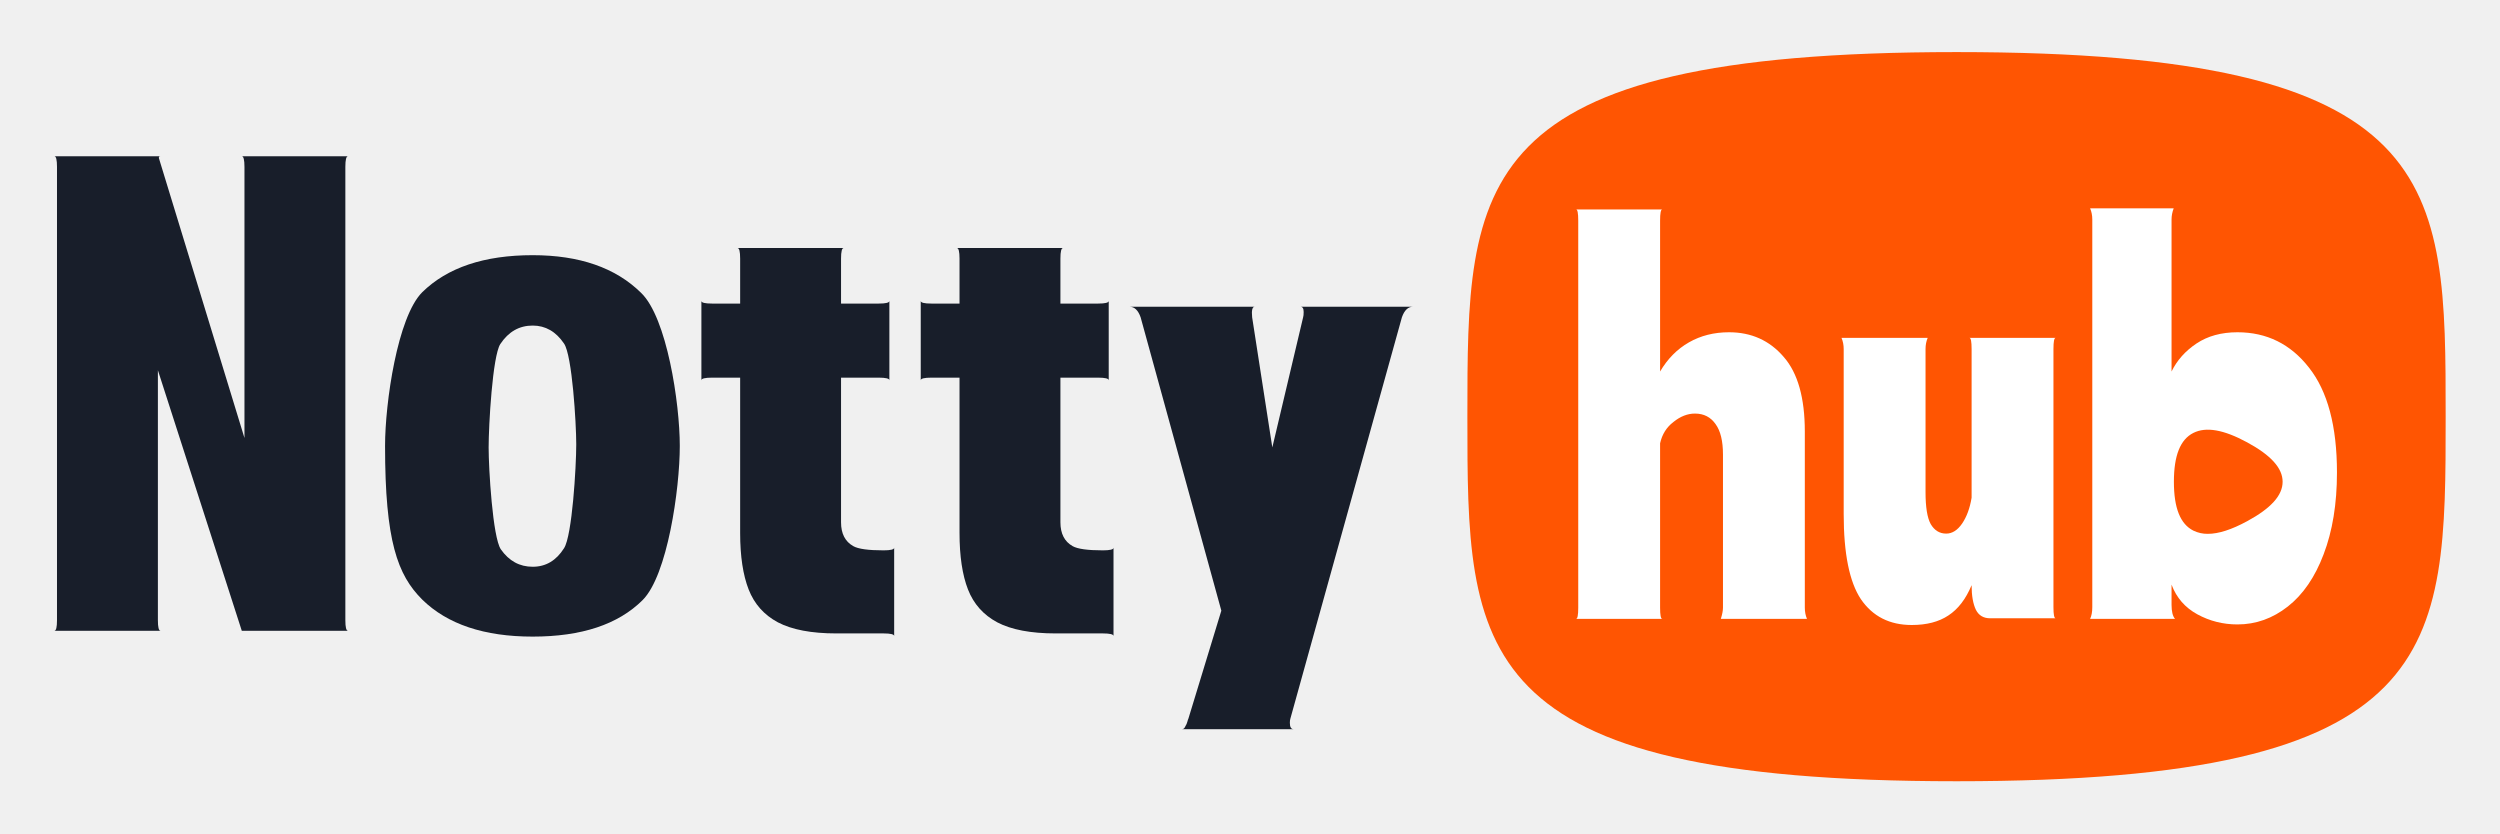
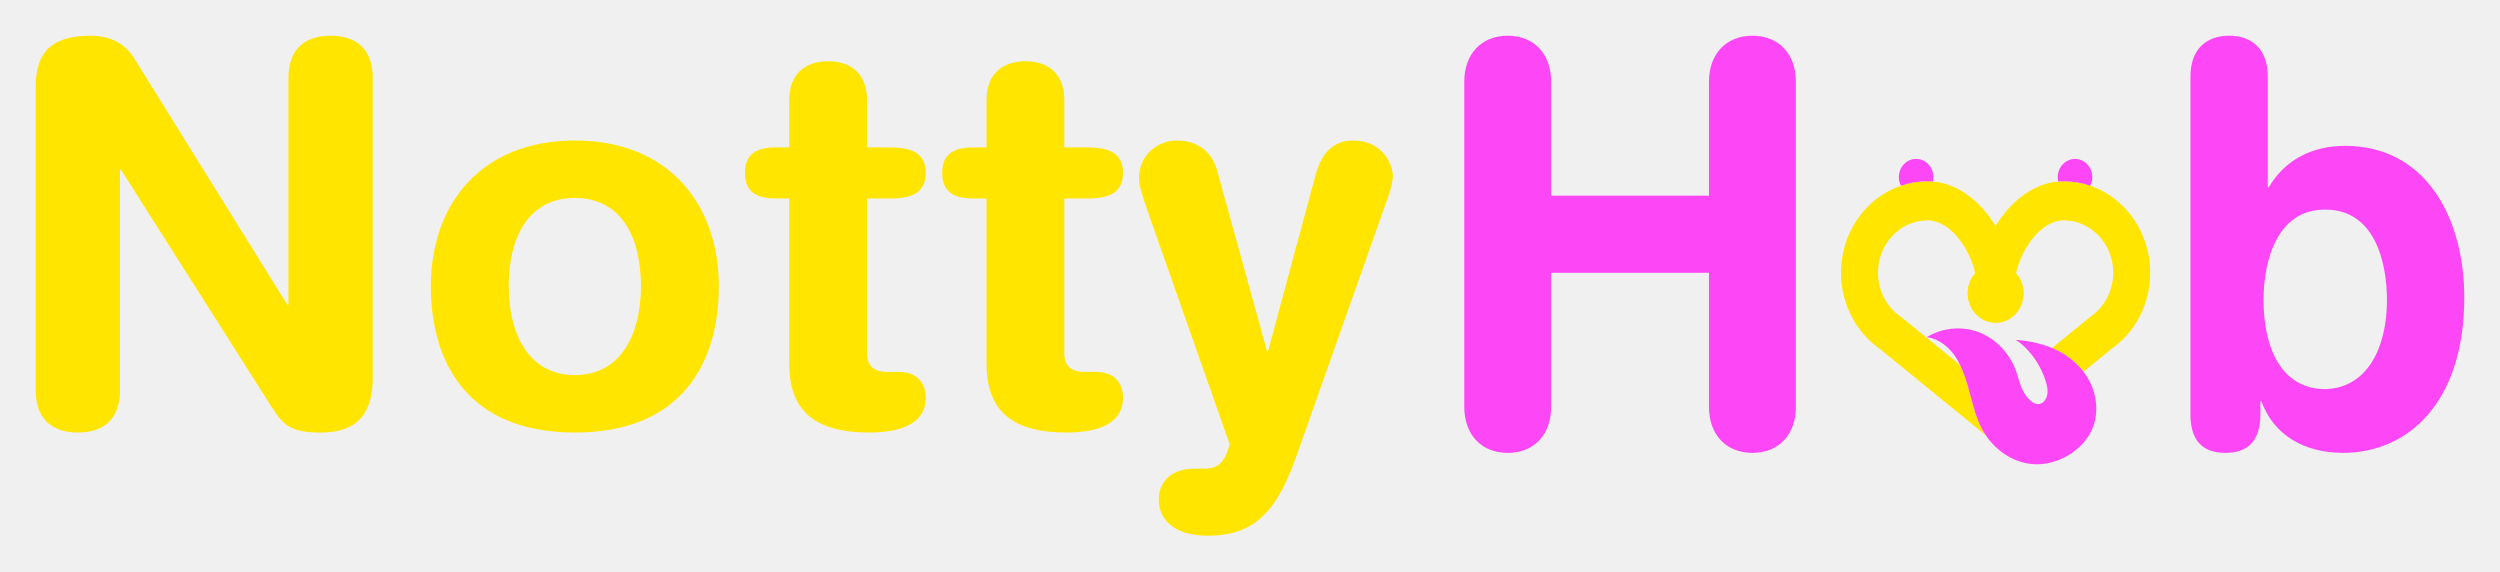
- <svg xmlns="http://www.w3.org/2000/svg" width="84" height="28" viewBox="0 0 84 28" fill="none">
-   <path d="M39.717 24.5C39.765 24.5 39.8 24.47 39.824 24.411C39.86 24.352 39.884 24.299 39.895 24.251C39.907 24.204 39.919 24.168 39.931 24.144L41.037 20.518L38.325 10.661C38.242 10.424 38.117 10.306 37.951 10.306H42.161C42.078 10.306 42.048 10.424 42.072 10.661L42.75 15.034L43.785 10.661C43.797 10.626 43.803 10.566 43.803 10.483C43.803 10.365 43.767 10.306 43.696 10.306H47.478C47.312 10.306 47.187 10.424 47.104 10.661L43.357 24.144C43.345 24.18 43.339 24.227 43.339 24.287C43.339 24.429 43.381 24.5 43.464 24.5H39.717Z" fill="#181E2A" />
-   <path d="M37.057 18.492C37.295 18.492 37.414 18.463 37.414 18.403V21.372C37.414 21.313 37.295 21.283 37.057 21.283H35.469C34.636 21.283 33.982 21.159 33.507 20.91C33.043 20.661 32.715 20.294 32.525 19.808C32.335 19.322 32.24 18.688 32.24 17.906V12.689H31.294C31.056 12.689 30.937 12.719 30.937 12.778V10.111C30.937 10.17 31.056 10.2 31.294 10.2H32.24V8.689C32.24 8.452 32.21 8.333 32.151 8.333H35.719C35.659 8.333 35.63 8.452 35.63 8.689V10.2H36.897C37.134 10.2 37.253 10.17 37.253 10.111V12.778C37.253 12.719 37.134 12.689 36.897 12.689H35.63V17.55C35.63 17.929 35.767 18.196 36.04 18.35C36.207 18.445 36.546 18.492 37.057 18.492Z" fill="#181E2A" />
-   <path d="M29.687 18.492C29.925 18.492 30.044 18.463 30.044 18.403V21.372C30.044 21.313 29.925 21.283 29.687 21.283H28.099C27.266 21.283 26.612 21.159 26.136 20.91C25.672 20.661 25.345 20.294 25.155 19.808C24.965 19.322 24.869 18.688 24.869 17.906V12.689H23.924C23.686 12.689 23.567 12.719 23.567 12.778V10.111C23.567 10.17 23.686 10.2 23.924 10.2H24.869V8.689C24.869 8.452 24.84 8.333 24.78 8.333H28.349C28.289 8.333 28.259 8.452 28.259 8.689V10.2H29.526C29.764 10.2 29.883 10.17 29.883 10.111V12.778C29.883 12.719 29.764 12.689 29.526 12.689H28.259V17.55C28.259 17.929 28.396 18.196 28.67 18.35C28.836 18.445 29.175 18.492 29.687 18.492Z" fill="#181E2A" />
-   <path d="M12.938 14.982C12.938 13.536 13.355 10.649 14.187 9.819C15.032 8.989 16.269 8.574 17.898 8.574C19.469 8.574 20.682 8.995 21.538 9.837C22.407 10.666 22.841 13.548 22.841 14.982C22.841 16.44 22.424 19.334 21.592 20.163C20.771 20.981 19.54 21.39 17.898 21.39C16.269 21.39 15.032 20.975 14.187 20.146C13.355 19.316 12.938 18.178 12.938 14.982ZM16.418 15.036C16.418 15.747 16.554 18.054 16.828 18.457C17.102 18.848 17.458 19.043 17.898 19.043C18.339 19.043 18.689 18.836 18.951 18.421C19.225 18.006 19.362 15.676 19.362 14.929C19.362 14.23 19.225 11.934 18.951 11.543C18.678 11.14 18.327 10.939 17.898 10.939C17.447 10.939 17.084 11.146 16.81 11.561C16.549 11.964 16.418 14.289 16.418 15.036Z" fill="#181E2A" />
-   <path d="M1.826 21.194C1.886 21.194 1.915 21.076 1.915 20.839V5.606C1.915 5.369 1.886 5.25 1.826 5.25H5.395C5.347 5.25 5.329 5.274 5.341 5.321L8.214 14.716V5.606C8.214 5.369 8.184 5.25 8.124 5.25H11.693C11.633 5.25 11.604 5.369 11.604 5.606V20.839C11.604 21.076 11.633 21.194 11.693 21.194H8.124L5.305 12.44V20.839C5.305 21.076 5.335 21.194 5.395 21.194H1.826Z" fill="#181E2A" />
-   <path d="M82.174 14C82.174 21.875 82.174 26.25 65.739 26.25C49.304 26.25 49.304 21.875 49.304 14C49.304 6.125 49.304 1.75 65.739 1.75C82.174 1.75 82.174 6.125 82.174 14Z" fill="#FF5502" />
-   <path fill-rule="evenodd" clip-rule="evenodd" d="M78.522 15.875C78.522 16.93 78.372 17.847 78.073 18.626C77.784 19.392 77.383 19.976 76.872 20.378C76.36 20.78 75.796 20.981 75.178 20.981C74.696 20.981 74.247 20.868 73.832 20.642C73.418 20.416 73.128 20.083 72.964 19.643V20.322C72.964 20.548 73.003 20.705 73.08 20.793H70.228C70.277 20.692 70.301 20.56 70.301 20.397V7.377C70.301 7.239 70.277 7.113 70.228 7H73.036C72.988 7.126 72.964 7.251 72.964 7.377V12.483C73.147 12.106 73.427 11.792 73.803 11.541C74.18 11.29 74.638 11.164 75.178 11.164C76.163 11.164 76.963 11.56 77.581 12.351C78.208 13.143 78.522 14.317 78.522 15.875ZM73.697 17.829C73.847 17.902 74.015 17.94 74.185 17.937C74.544 17.937 74.981 17.796 75.505 17.512C76.306 17.078 76.696 16.645 76.696 16.187C76.696 15.73 76.306 15.297 75.505 14.863C74.715 14.435 74.124 14.331 73.697 14.546C73.257 14.768 73.043 15.305 73.043 16.187C73.043 17.07 73.257 17.607 73.697 17.829Z" fill="white" />
-   <path d="M68.996 20.397C68.996 20.648 69.02 20.774 69.069 20.774H66.868C66.647 20.774 66.487 20.68 66.391 20.491C66.294 20.29 66.246 20.014 66.246 19.662C66.053 20.127 65.793 20.466 65.465 20.68C65.146 20.893 64.736 21 64.234 21C63.491 21 62.922 20.711 62.526 20.133C62.141 19.555 61.948 18.601 61.948 17.269V11.729C61.948 11.591 61.923 11.466 61.875 11.353H64.77C64.722 11.466 64.698 11.591 64.698 11.729V16.534C64.698 17.037 64.755 17.395 64.871 17.608C64.997 17.822 65.17 17.929 65.392 17.929C65.595 17.929 65.773 17.816 65.928 17.59C66.082 17.363 66.188 17.075 66.246 16.723V11.729C66.246 11.478 66.222 11.353 66.174 11.353H69.069C69.02 11.353 68.996 11.478 68.996 11.729V20.397Z" fill="white" />
-   <path d="M57.892 20.416C57.892 20.516 57.868 20.642 57.82 20.793H60.714C60.666 20.68 60.642 20.554 60.642 20.416V14.499C60.642 13.369 60.406 12.533 59.933 11.993C59.46 11.441 58.847 11.164 58.095 11.164C57.593 11.164 57.144 11.277 56.749 11.503C56.353 11.729 56.03 12.056 55.779 12.483V7.415C55.779 7.163 55.803 7.038 55.851 7.038L52.957 7.038C53.005 7.038 53.029 7.163 53.029 7.415V20.416C53.029 20.667 53.005 20.793 52.956 20.793H55.851C55.803 20.793 55.779 20.667 55.779 20.416V14.895C55.846 14.594 55.996 14.355 56.227 14.179C56.459 13.991 56.7 13.896 56.951 13.896C57.25 13.896 57.482 14.016 57.646 14.254C57.81 14.48 57.892 14.82 57.892 15.272V20.416Z" fill="white" />
+ <svg xmlns="http://www.w3.org/2000/svg" width="105" height="24" viewBox="0 0 105 24" fill="none">
+   <path d="M1.5 3.645C1.5 2.126 2.239 1.5 3.807 1.5C4.569 1.5 5.24 1.79 5.643 2.461L12.071 12.805H12.116V3.265C12.116 2.081 12.788 1.5 13.885 1.5C14.982 1.5 15.654 2.081 15.654 3.265V15.888C15.654 17.34 15.027 18.167 13.482 18.167C12.318 18.167 11.936 17.921 11.466 17.184L5.083 7.13H5.039V16.401C5.039 17.585 4.367 18.166 3.27 18.166C2.173 18.166 1.5 17.585 1.5 16.401V3.645Z" fill="#FFE500" />
+   <path d="M24.143 5.901C28.085 5.901 30.191 8.582 30.191 12.022C30.191 15.284 28.601 18.166 24.143 18.166C19.686 18.166 18.096 15.284 18.096 12.022C18.096 8.582 20.201 5.901 24.143 5.901ZM24.143 15.753C26.092 15.753 26.92 14.011 26.92 12.022C26.92 9.9 26.047 8.314 24.143 8.314C22.24 8.314 21.366 9.9 21.366 12.022C21.366 14.011 22.195 15.753 24.143 15.753Z" fill="#FFE500" />
+   <path d="M33.147 8.336H32.588C31.669 8.336 31.288 7.978 31.288 7.264C31.288 6.549 31.669 6.191 32.588 6.191H33.147V4.203C33.147 3.13 33.797 2.572 34.782 2.572C35.767 2.572 36.417 3.13 36.417 4.203V6.191H37.402C38.365 6.191 38.88 6.482 38.88 7.264C38.88 8.046 38.365 8.336 37.402 8.336H36.417V14.859C36.417 15.351 36.686 15.619 37.268 15.619H37.738C38.455 15.619 38.881 16.021 38.881 16.714C38.881 17.652 38.075 18.166 36.507 18.166C34.133 18.166 33.147 17.183 33.147 15.261V8.336Z" fill="#FFE500" />
+   <path d="M41.434 8.336H40.874C39.955 8.336 39.574 7.978 39.574 7.264C39.574 6.549 39.955 6.191 40.874 6.191H41.434V4.203C41.434 3.13 42.083 2.572 43.068 2.572C44.053 2.572 44.703 3.13 44.703 4.203V6.191H45.688C46.651 6.191 47.166 6.482 47.166 7.264C47.166 8.046 46.651 8.336 45.688 8.336H44.703V14.859C44.703 15.351 44.972 15.619 45.554 15.619H46.024C46.741 15.619 47.167 16.021 47.167 16.714C47.167 17.652 46.361 18.166 44.793 18.166C42.419 18.166 41.434 17.183 41.434 15.261V8.336Z" fill="#FFE500" />
+   <path d="M53.214 14.748H53.259L55.253 7.353C55.476 6.527 55.924 5.901 56.82 5.901C58.12 5.901 58.5 6.974 58.5 7.376C58.5 7.644 58.411 7.979 58.253 8.403L54.468 19.104C53.684 21.338 52.788 22.5 50.728 22.5C49.272 22.5 48.668 21.785 48.668 21.003C48.668 20.132 49.295 19.685 50.168 19.685H50.504C50.93 19.685 51.4 19.663 51.646 18.658L48.242 8.984C47.974 8.202 47.839 7.845 47.839 7.465C47.839 6.571 48.556 5.901 49.43 5.901C50.304 5.901 50.908 6.392 51.11 7.13L53.214 14.748Z" fill="#FFE500" />
+   <path d="M87.79 7.799C87.439 7.678 87.063 7.612 86.673 7.612C86.598 7.612 86.522 7.616 86.448 7.622C85.368 7.717 84.431 8.482 83.815 9.49C83.198 8.482 82.263 7.717 81.181 7.622C81.107 7.616 81.032 7.612 80.957 7.612C80.567 7.612 80.192 7.678 79.839 7.799C78.38 8.298 77.321 9.745 77.321 11.45C77.321 12.74 77.927 13.931 78.943 14.646L83.34 18.232C83.358 18.247 83.377 18.258 83.395 18.27C83.349 18.2 83.304 18.128 83.263 18.053C83.008 17.584 82.875 17.053 82.736 16.531C82.627 16.122 82.509 15.709 82.325 15.332L79.87 13.33C79.87 13.33 79.867 13.328 79.866 13.326C79.866 13.326 79.864 13.326 79.864 13.326C79.848 13.313 79.831 13.302 79.815 13.291C79.227 12.883 78.875 12.196 78.875 11.453C78.875 10.241 79.809 9.255 80.957 9.255C81.871 9.255 82.702 10.363 82.958 11.465C82.76 11.688 82.638 11.986 82.638 12.316C82.638 13.003 83.165 13.56 83.816 13.56C84.467 13.56 84.994 13.003 84.994 12.316C84.994 11.986 84.872 11.688 84.674 11.465C84.93 10.363 85.76 9.254 86.674 9.254C87.822 9.254 88.756 10.24 88.756 11.452C88.756 12.198 88.402 12.886 87.81 13.294C87.794 13.305 87.777 13.318 87.763 13.33C87.759 13.333 87.755 13.336 87.751 13.339L86.185 14.617C86.28 14.657 86.374 14.7 86.466 14.748C86.864 14.956 87.225 15.249 87.504 15.612L88.687 14.647C89.704 13.933 90.309 12.741 90.309 11.452C90.309 9.747 89.251 8.299 87.791 7.8L87.79 7.799Z" fill="#FFE500" />
+   <path d="M73.602 1.5C72.49 1.5 71.777 2.275 71.777 3.426V8.217H65.148V3.426C65.148 2.275 64.437 1.5 63.324 1.5C62.212 1.5 61.5 2.275 61.5 3.426V17.095C61.5 18.246 62.212 19.021 63.324 19.021C64.437 19.021 65.148 18.246 65.148 17.095V11.458H71.777V17.095C71.777 18.246 72.489 19.021 73.602 19.021C74.714 19.021 75.426 18.246 75.426 17.095V3.426C75.426 2.275 74.714 1.5 73.602 1.5Z" fill="#FD46F6" />
+   <path d="M98.494 6.126C97.049 6.126 95.936 6.76 95.291 7.864H95.247V3.214C95.247 2.087 94.602 1.5 93.623 1.5C92.644 1.5 91.999 2.087 91.999 3.214V17.4C91.999 18.457 92.466 19.021 93.467 19.021C94.468 19.021 94.935 18.457 94.935 17.4V16.86H94.98C95.514 18.316 96.826 19.02 98.406 19.02C101.12 19.02 103.5 16.93 103.5 12.491C103.5 9.203 101.92 6.126 98.494 6.126ZM97.672 16.343C95.781 16.343 95.069 14.557 95.069 12.608C95.069 10.847 95.692 8.78 97.672 8.804C99.74 8.804 100.252 11.011 100.252 12.608C100.252 14.628 99.407 16.295 97.672 16.343Z" fill="#FD46F6" />
+   <path d="M86.673 7.612C87.063 7.612 87.439 7.678 87.79 7.799C87.844 7.692 87.878 7.572 87.878 7.442C87.878 7.019 87.552 6.675 87.151 6.675C86.751 6.675 86.425 7.019 86.425 7.442C86.425 7.504 86.434 7.564 86.448 7.622C86.522 7.616 86.598 7.612 86.673 7.612Z" fill="#FD46F6" />
+   <path d="M81.181 7.622C81.195 7.564 81.204 7.504 81.204 7.441C81.204 7.018 80.879 6.674 80.478 6.674C80.077 6.674 79.752 7.018 79.752 7.441C79.752 7.571 79.785 7.692 79.839 7.799C80.192 7.678 80.567 7.612 80.957 7.612C81.032 7.612 81.107 7.616 81.181 7.622Z" fill="#FD46F6" />
+   <path d="M87.504 15.61C87.225 15.248 86.863 14.954 86.466 14.746C86.373 14.698 86.279 14.655 86.184 14.616C85.704 14.414 85.188 14.312 84.671 14.275C84.928 14.449 85.153 14.668 85.346 14.916C85.407 14.994 85.464 15.074 85.519 15.158C85.688 15.42 85.825 15.706 85.919 16.008C85.97 16.17 86.01 16.34 85.994 16.511C85.977 16.681 85.896 16.851 85.752 16.933C85.591 17.024 85.408 16.941 85.278 16.827C84.984 16.569 84.85 16.172 84.74 15.793C84.731 15.761 84.722 15.73 84.713 15.699C84.661 15.528 84.591 15.364 84.508 15.209C84.184 14.603 83.641 14.127 83.012 13.918C82.323 13.689 81.545 13.78 80.919 14.163C81.43 14.216 81.874 14.583 82.161 15.032C82.222 15.129 82.275 15.229 82.325 15.332C82.509 15.709 82.627 16.122 82.736 16.531C82.875 17.053 83.008 17.584 83.263 18.053C83.304 18.128 83.349 18.2 83.395 18.27C83.872 18.987 84.662 19.478 85.491 19.499C86.022 19.513 86.552 19.341 87 19.038C87.383 18.778 87.714 18.417 87.892 17.974C88.136 17.372 88.076 16.657 87.793 16.075C87.712 15.909 87.615 15.754 87.504 15.61Z" fill="#FD46F6" />
</svg>
